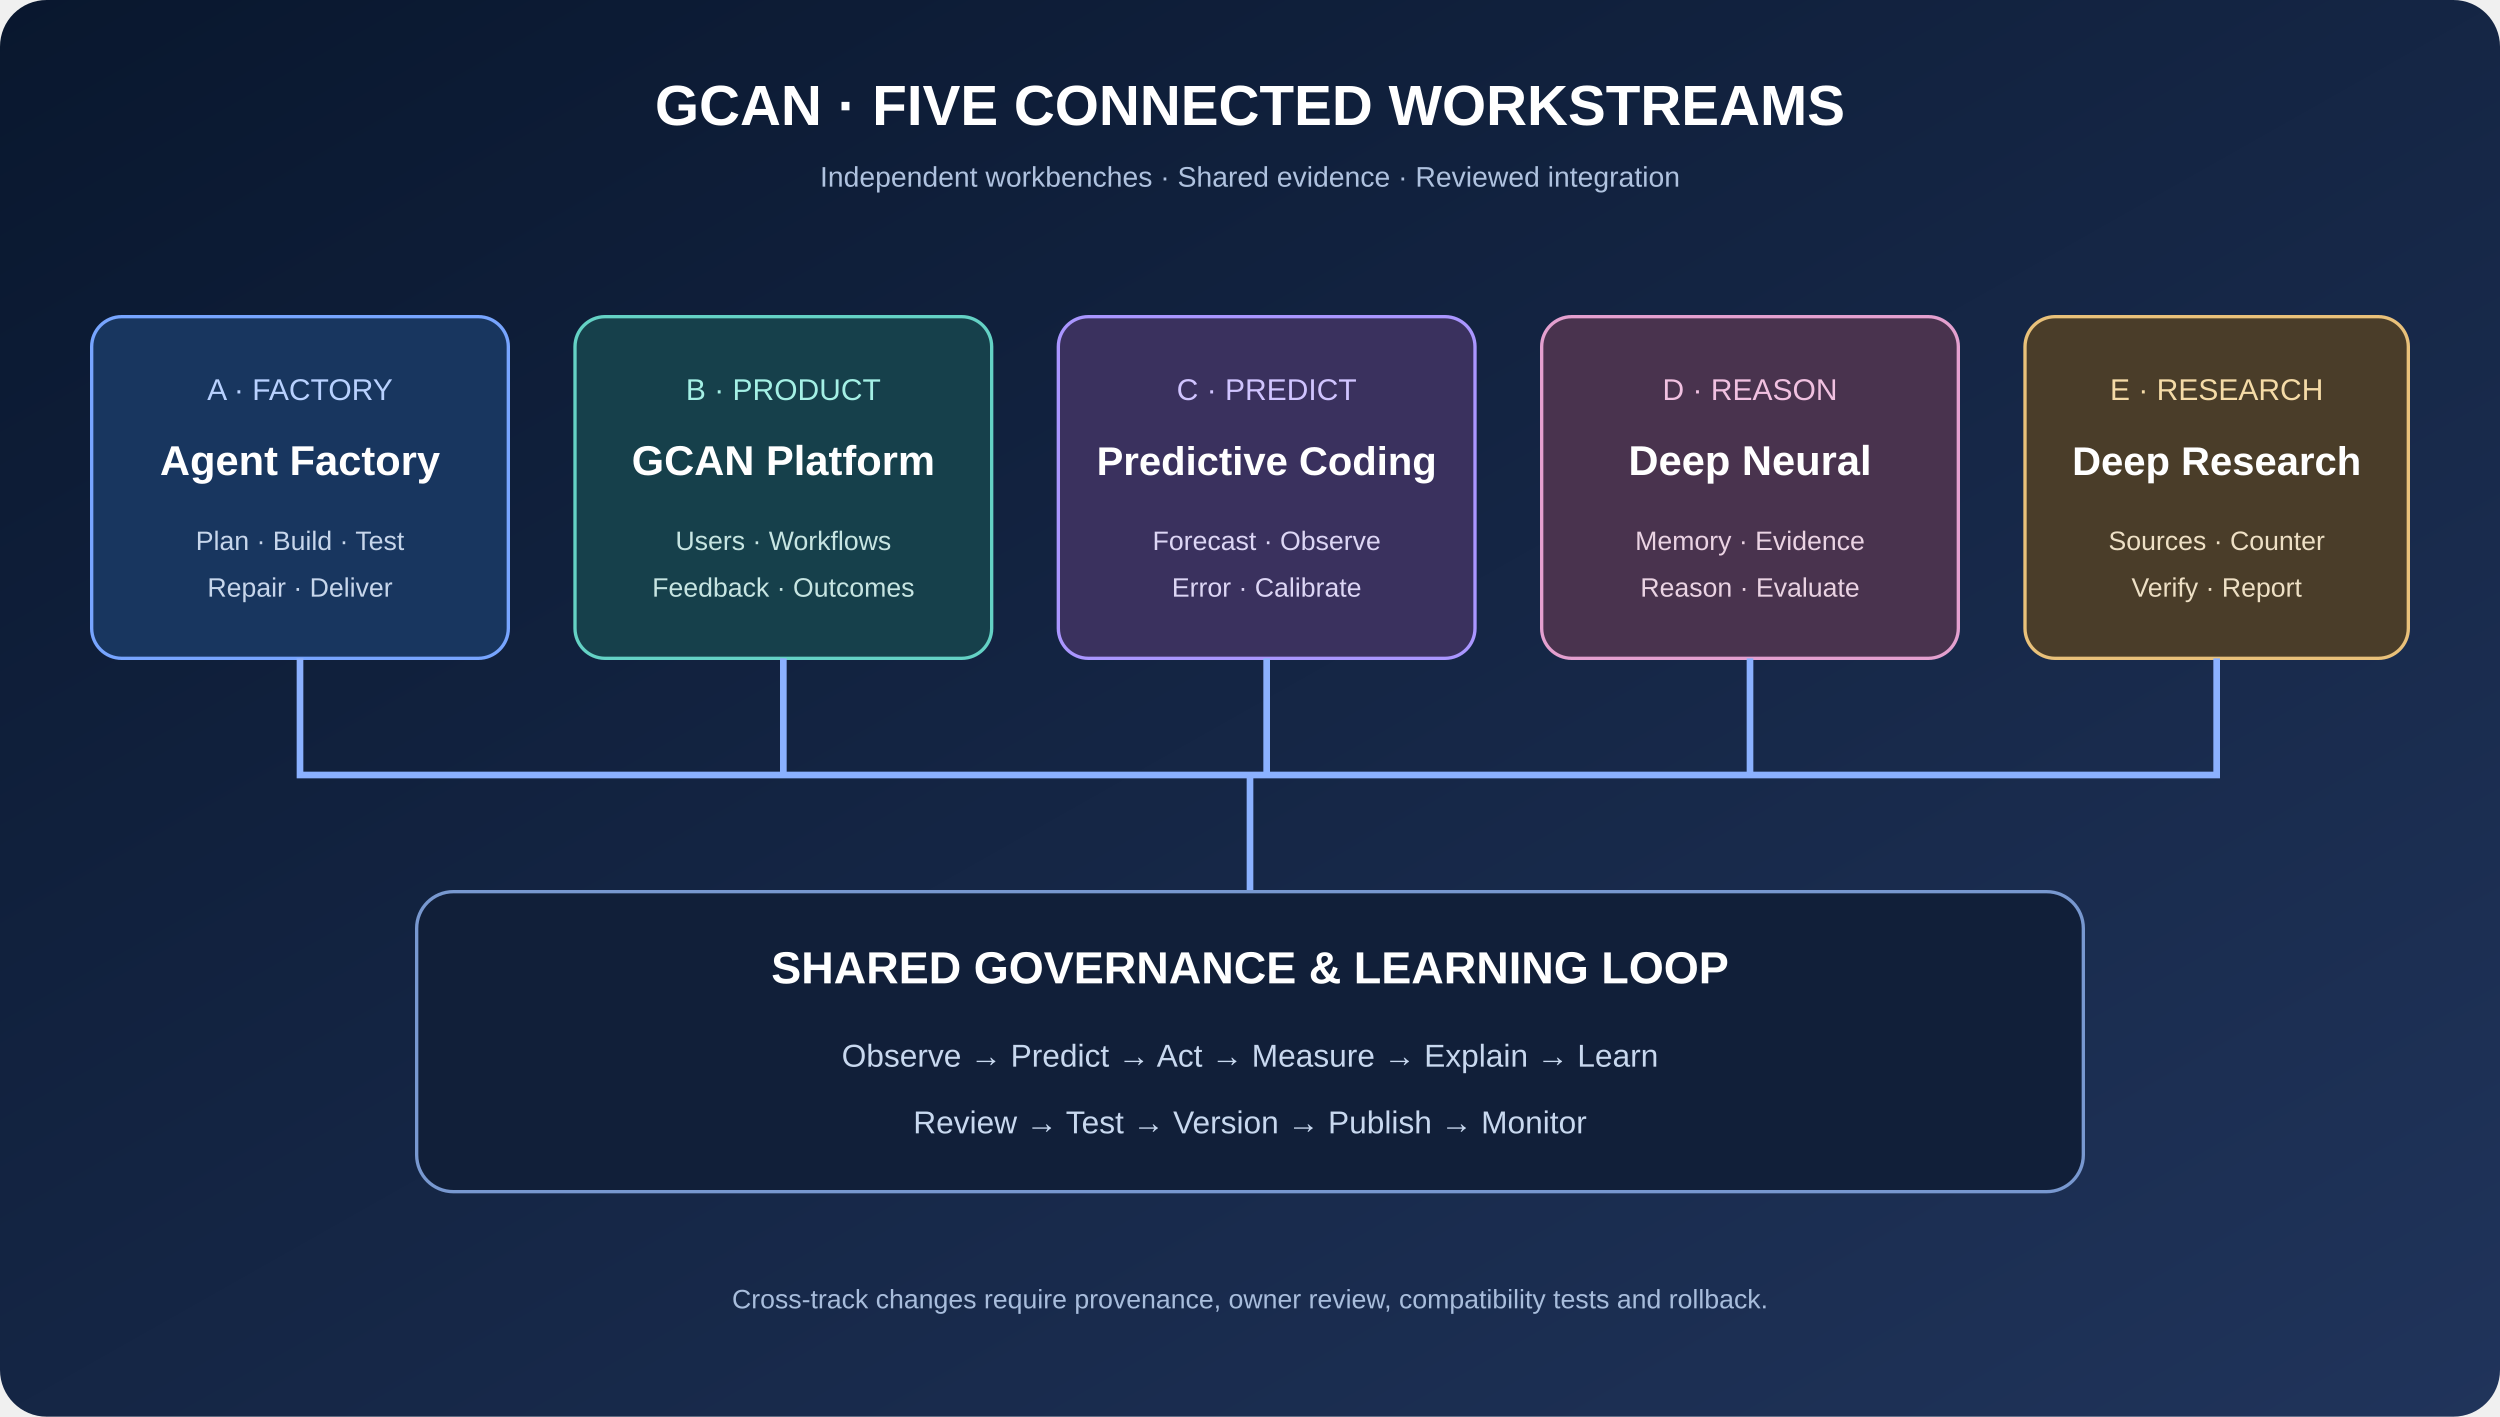
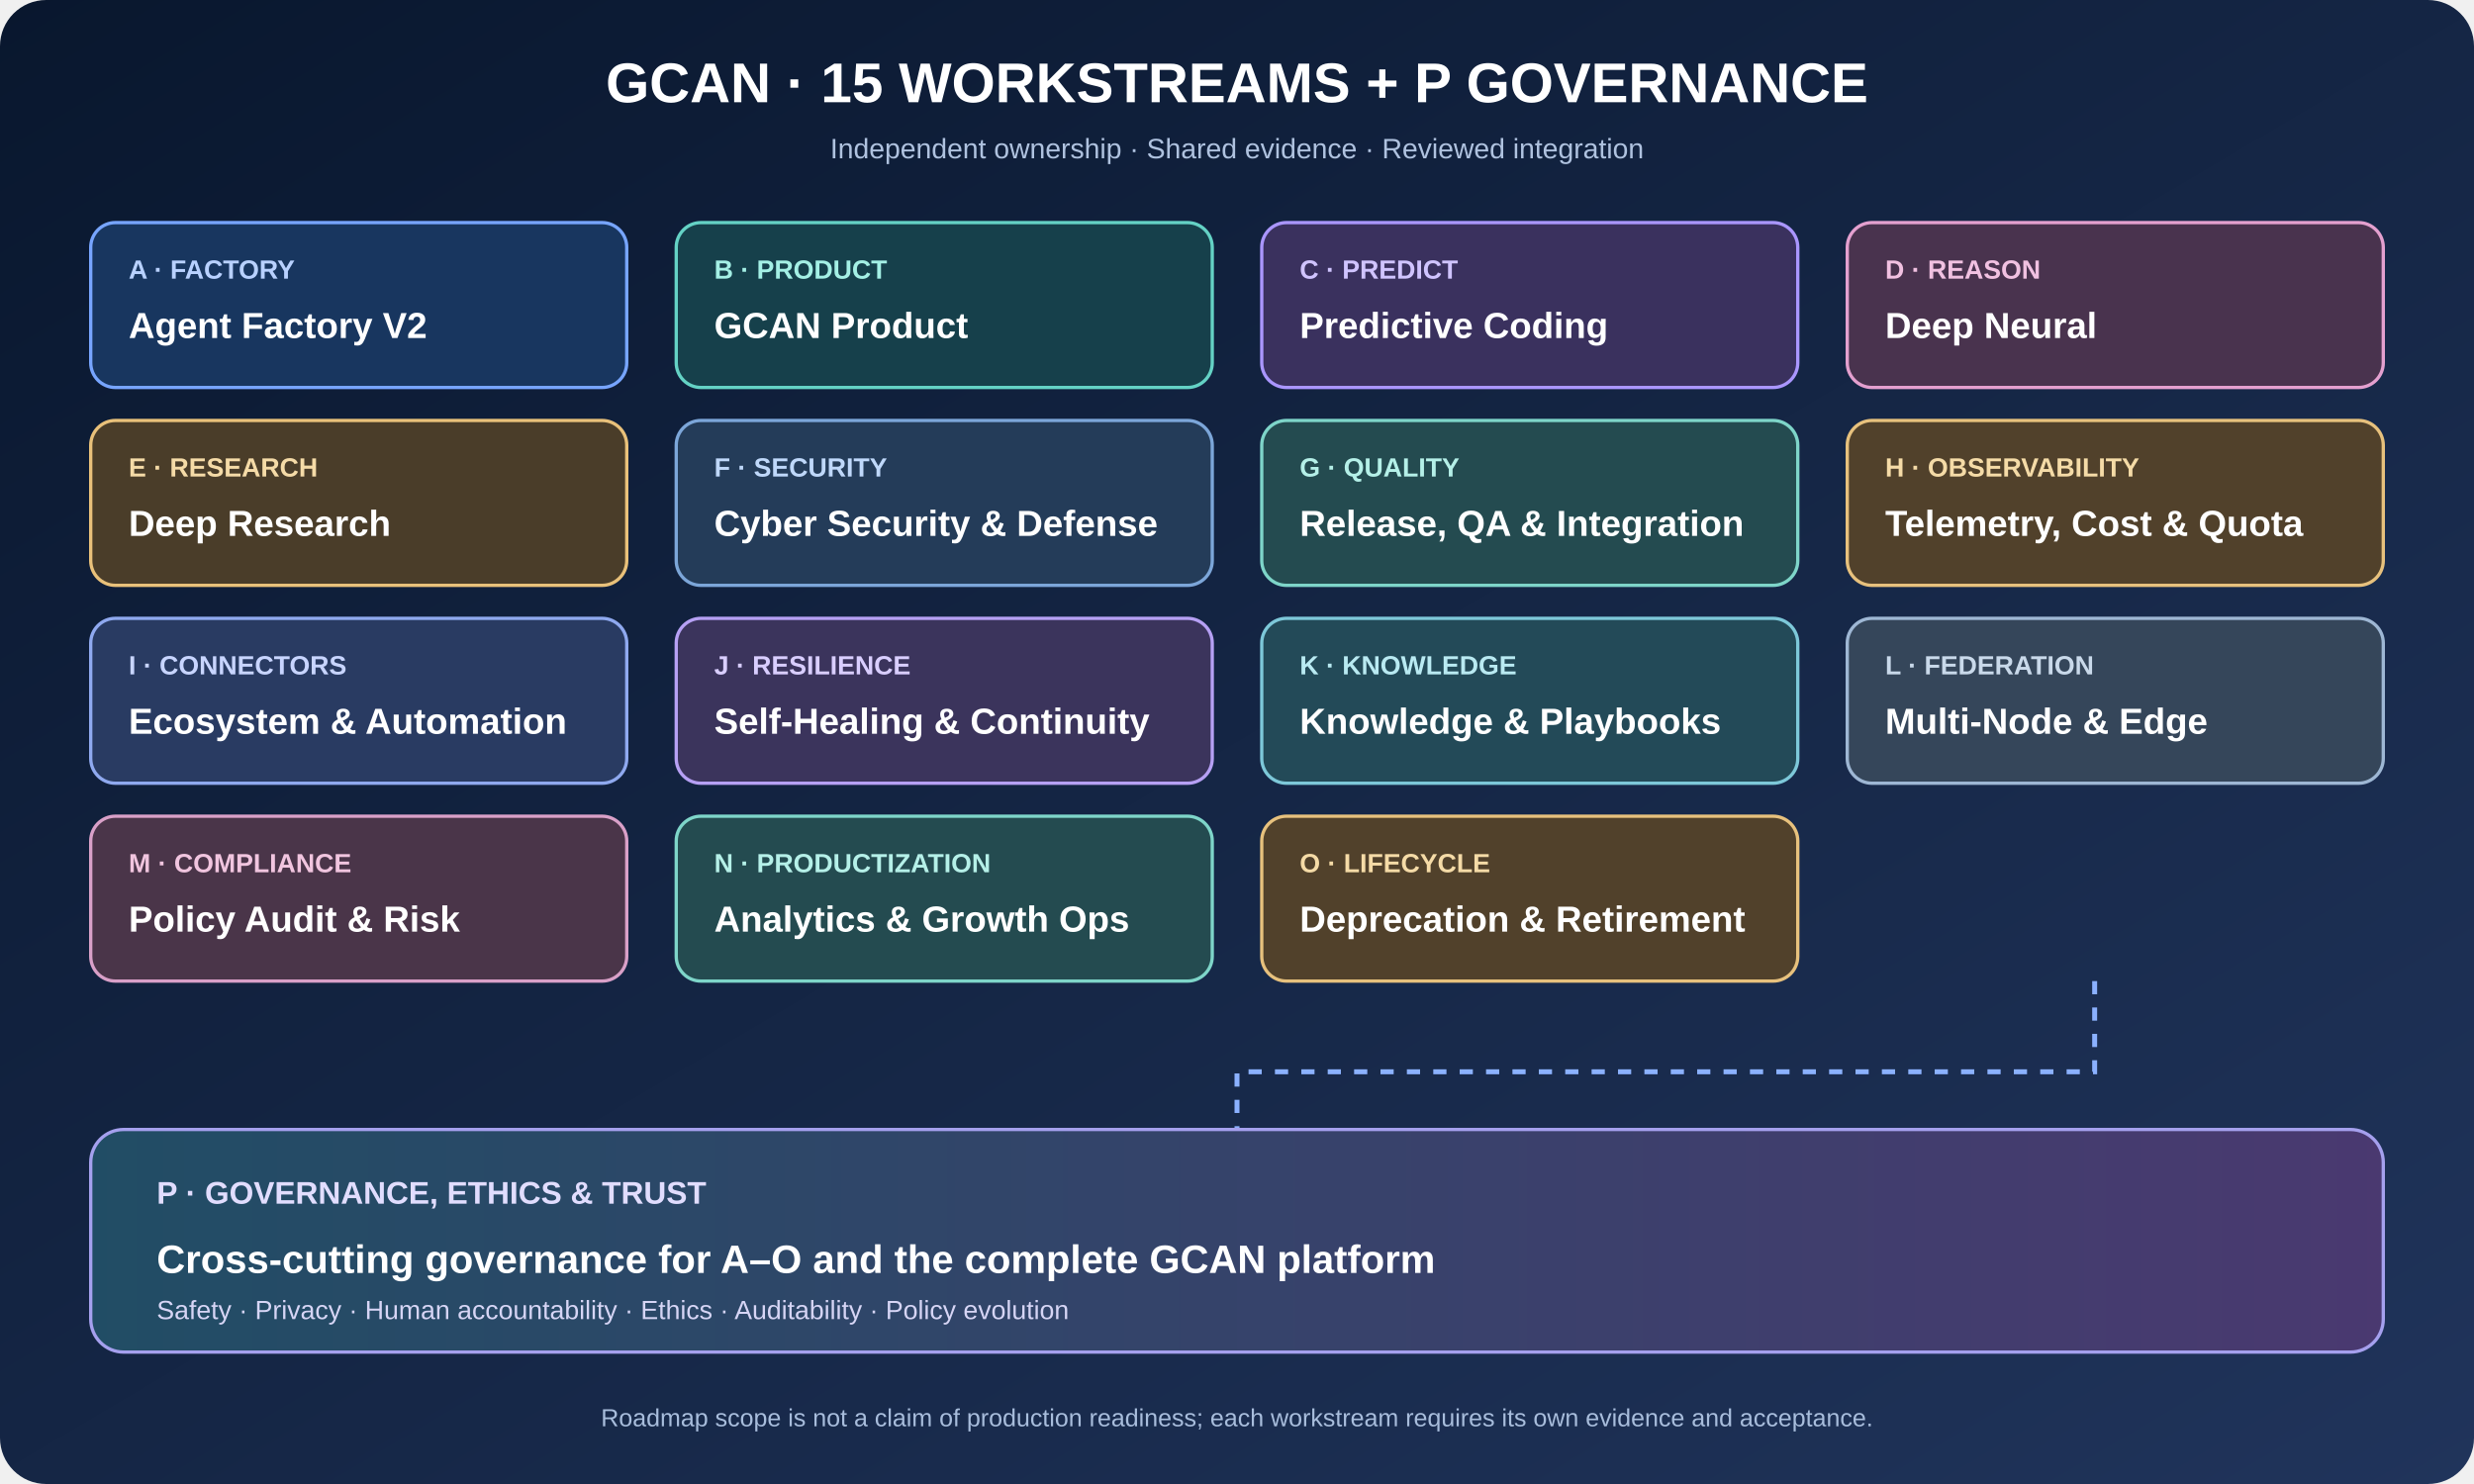
- <svg xmlns="http://www.w3.org/2000/svg" width="1500" height="850" viewBox="0 0 1500 850" role="img" aria-labelledby="t d">
+ <svg xmlns="http://www.w3.org/2000/svg" width="1500" height="900" viewBox="0 0 1500 900" role="img" aria-labelledby="title desc">
  <defs>
    <linearGradient id="bg" x2="1" y2="1">
      <stop stop-color="#09172e" />
      <stop offset="1" stop-color="#20345b" />
    </linearGradient>
+     <linearGradient id="governance" x2="1">
+       <stop stop-color="#214d65" />
+       <stop offset="1" stop-color="#4a3970" />
+     </linearGradient>
  </defs>
-   <rect width="1500" height="850" rx="28" fill="url(#bg)" />
-   <text x="750" y="75" fill="white" font-family="Arial,sans-serif" font-size="34" font-weight="700" text-anchor="middle">GCAN · FIVE CONNECTED WORKSTREAMS</text>
-   <text x="750" y="112" fill="#afc2df" font-family="Arial,sans-serif" font-size="17" text-anchor="middle">Independent workbenches · Shared evidence · Reviewed integration</text>
-   <g font-family="Arial,'Noto Sans TC',sans-serif" text-anchor="middle">
+   <rect width="1500" height="900" rx="28" fill="url(#bg)" />
+   <text x="750" y="62" fill="#fff" font-family="Arial,'Noto Sans TC',sans-serif" font-size="34" font-weight="700" text-anchor="middle">GCAN · 15 WORKSTREAMS + P GOVERNANCE</text>
+   <text x="750" y="96" fill="#afc2df" font-family="Arial,'Noto Sans TC',sans-serif" font-size="17" text-anchor="middle">Independent ownership · Shared evidence · Reviewed integration</text>
+   <g font-family="Arial,'Noto Sans TC',sans-serif">
    <g>
-       <rect x="55" y="190" width="250" height="205" rx="18" fill="#18365f" stroke="#77a5ff" stroke-width="2" />
-       <text x="180" y="240" fill="#b8d1ff" font-size="18">A · FACTORY</text>
-       <text x="180" y="285" fill="white" font-size="25" font-weight="700">Agent Factory</text>
-       <text x="180" y="330" fill="#c7d6eb" font-size="16">Plan · Build · Test</text>
-       <text x="180" y="358" fill="#c7d6eb" font-size="16">Repair · Deliver</text>
+       <rect x="55" y="135" width="325" height="100" rx="15" fill="#18365f" stroke="#77a5ff" stroke-width="2" />
+       <text x="78" y="169" fill="#b8d1ff" font-size="16" font-weight="700">A · FACTORY</text>
+       <text x="78" y="205" fill="#fff" font-size="22" font-weight="700">Agent Factory V2</text>
    </g>
    <g>
-       <rect x="345" y="190" width="250" height="205" rx="18" fill="#16404b" stroke="#64d2c5" stroke-width="2" />
-       <text x="470" y="240" fill="#a4f0e5" font-size="18">B · PRODUCT</text>
-       <text x="470" y="285" fill="white" font-size="25" font-weight="700">GCAN Platform</text>
-       <text x="470" y="330" fill="#c7e5e2" font-size="16">Users · Workflows</text>
-       <text x="470" y="358" fill="#c7e5e2" font-size="16">Feedback · Outcomes</text>
+       <rect x="410" y="135" width="325" height="100" rx="15" fill="#16404b" stroke="#64d2c5" stroke-width="2" />
+       <text x="433" y="169" fill="#a4f0e5" font-size="16" font-weight="700">B · PRODUCT</text>
+       <text x="433" y="205" fill="#fff" font-size="22" font-weight="700">GCAN Product</text>
    </g>
    <g>
-       <rect x="635" y="190" width="250" height="205" rx="18" fill="#3a315e" stroke="#aa96ff" stroke-width="2" />
-       <text x="760" y="240" fill="#d0c4ff" font-size="18">C · PREDICT</text>
-       <text x="760" y="285" fill="white" font-size="24" font-weight="700">Predictive Coding</text>
-       <text x="760" y="330" fill="#ddd6f5" font-size="16">Forecast · Observe</text>
-       <text x="760" y="358" fill="#ddd6f5" font-size="16">Error · Calibrate</text>
+       <rect x="765" y="135" width="325" height="100" rx="15" fill="#3a315e" stroke="#aa96ff" stroke-width="2" />
+       <text x="788" y="169" fill="#d0c4ff" font-size="16" font-weight="700">C · PREDICT</text>
+       <text x="788" y="205" fill="#fff" font-size="22" font-weight="700">Predictive Coding</text>
    </g>
    <g>
-       <rect x="925" y="190" width="250" height="205" rx="18" fill="#49334e" stroke="#e4a0cf" stroke-width="2" />
-       <text x="1050" y="240" fill="#f1c1e1" font-size="18">D · REASON</text>
-       <text x="1050" y="285" fill="white" font-size="25" font-weight="700">Deep Neural</text>
-       <text x="1050" y="330" fill="#ead3e3" font-size="16">Memory · Evidence</text>
-       <text x="1050" y="358" fill="#ead3e3" font-size="16">Reason · Evaluate</text>
+       <rect x="1120" y="135" width="325" height="100" rx="15" fill="#49334e" stroke="#e4a0cf" stroke-width="2" />
+       <text x="1143" y="169" fill="#f1c1e1" font-size="16" font-weight="700">D · REASON</text>
+       <text x="1143" y="205" fill="#fff" font-size="22" font-weight="700">Deep Neural</text>
    </g>
    <g>
-       <rect x="1215" y="190" width="230" height="205" rx="18" fill="#4a3d29" stroke="#e9c17a" stroke-width="2" />
-       <text x="1330" y="240" fill="#f5dba7" font-size="18">E · RESEARCH</text>
-       <text x="1330" y="285" fill="white" font-size="24" font-weight="700">Deep Research</text>
-       <text x="1330" y="330" fill="#eee0c5" font-size="16">Sources · Counter</text>
-       <text x="1330" y="358" fill="#eee0c5" font-size="16">Verify · Report</text>
+       <rect x="55" y="255" width="325" height="100" rx="15" fill="#4a3d29" stroke="#e9c17a" stroke-width="2" />
+       <text x="78" y="289" fill="#f5dba7" font-size="16" font-weight="700">E · RESEARCH</text>
+       <text x="78" y="325" fill="#fff" font-size="22" font-weight="700">Deep Research</text>
+     </g>
+     <g>
+       <rect x="410" y="255" width="325" height="100" rx="15" fill="#243c59" stroke="#7ca6d9" stroke-width="2" />
+       <text x="433" y="289" fill="#bfd8fa" font-size="16" font-weight="700">F · SECURITY</text>
+       <text x="433" y="325" fill="#fff" font-size="22" font-weight="700">Cyber Security &amp; Defense</text>
+     </g>
+     <g>
+       <rect x="765" y="255" width="325" height="100" rx="15" fill="#244b50" stroke="#7ed5c9" stroke-width="2" />
+       <text x="788" y="289" fill="#b5f0e8" font-size="16" font-weight="700">G · QUALITY</text>
+       <text x="788" y="325" fill="#fff" font-size="22" font-weight="700">Release, QA &amp; Integration</text>
+     </g>
+     <g>
+       <rect x="1120" y="255" width="325" height="100" rx="15" fill="#51412b" stroke="#e7c17d" stroke-width="2" />
+       <text x="1143" y="289" fill="#f5dba7" font-size="16" font-weight="700">H · OBSERVABILITY</text>
+       <text x="1143" y="325" fill="#fff" font-size="22" font-weight="700">Telemetry, Cost &amp; Quota</text>
+     </g>
+     <g>
+       <rect x="55" y="375" width="325" height="100" rx="15" fill="#293b62" stroke="#8fa9ef" stroke-width="2" />
+       <text x="78" y="409" fill="#c8d5ff" font-size="16" font-weight="700">I · CONNECTORS</text>
+       <text x="78" y="445" fill="#fff" font-size="22" font-weight="700">Ecosystem &amp; Automation</text>
+     </g>
+     <g>
+       <rect x="410" y="375" width="325" height="100" rx="15" fill="#3b345c" stroke="#b6a0f4" stroke-width="2" />
+       <text x="433" y="409" fill="#d9ceff" font-size="16" font-weight="700">J · RESILIENCE</text>
+       <text x="433" y="445" fill="#fff" font-size="22" font-weight="700">Self-Healing &amp; Continuity</text>
+     </g>
+     <g>
+       <rect x="765" y="375" width="325" height="100" rx="15" fill="#234a58" stroke="#7dc8d9" stroke-width="2" />
+       <text x="788" y="409" fill="#b9eaf2" font-size="16" font-weight="700">K · KNOWLEDGE</text>
+       <text x="788" y="445" fill="#fff" font-size="22" font-weight="700">Knowledge &amp; Playbooks</text>
+     </g>
+     <g>
+       <rect x="1120" y="375" width="325" height="100" rx="15" fill="#35465a" stroke="#9eb7d4" stroke-width="2" />
+       <text x="1143" y="409" fill="#c9d9ea" font-size="16" font-weight="700">L · FEDERATION</text>
+       <text x="1143" y="445" fill="#fff" font-size="22" font-weight="700">Multi-Node &amp; Edge</text>
+     </g>
+     <g>
+       <rect x="55" y="495" width="325" height="100" rx="15" fill="#4a3549" stroke="#d9a0c8" stroke-width="2" />
+       <text x="78" y="529" fill="#f1c5df" font-size="16" font-weight="700">M · COMPLIANCE</text>
+       <text x="78" y="565" fill="#fff" font-size="22" font-weight="700">Policy Audit &amp; Risk</text>
+     </g>
+     <g>
+       <rect x="410" y="495" width="325" height="100" rx="15" fill="#244b50" stroke="#7ed5c9" stroke-width="2" />
+       <text x="433" y="529" fill="#b5f0e8" font-size="16" font-weight="700">N · PRODUCTIZATION</text>
+       <text x="433" y="565" fill="#fff" font-size="22" font-weight="700">Analytics &amp; Growth Ops</text>
+     </g>
+     <g>
+       <rect x="765" y="495" width="325" height="100" rx="15" fill="#51412b" stroke="#e7c17d" stroke-width="2" />
+       <text x="788" y="529" fill="#f5dba7" font-size="16" font-weight="700">O · LIFECYCLE</text>
+       <text x="788" y="565" fill="#fff" font-size="22" font-weight="700">Deprecation &amp; Retirement</text>
    </g>
  </g>
-   <g fill="none" stroke="#8bb1ff" stroke-width="4">
-     <path d="M180 395V465H1330V395M470 395V465M760 395V465M1050 395V465M750 465V535" />
-   </g>
-   <rect x="250" y="535" width="1000" height="180" rx="22" fill="#111f39" stroke="#7898d0" stroke-width="2" />
-   <text x="750" y="590" fill="white" font-family="Arial,sans-serif" font-size="27" font-weight="700" text-anchor="middle">SHARED GOVERNANCE &amp; LEARNING LOOP</text>
-   <g fill="#c8d8ef" font-family="Arial,'Noto Sans TC',sans-serif" font-size="19" text-anchor="middle">
-     <text x="750" y="640">Observe → Predict → Act → Measure → Explain → Learn</text>
-     <text x="750" y="680">Review → Test → Version → Publish → Monitor</text>
-   </g>
-   <text x="750" y="785" fill="#a8bddc" font-family="Arial,sans-serif" font-size="16" text-anchor="middle">Cross-track changes require provenance, owner review, compatibility tests and rollback.</text>
+   <path d="M1270 595V650H750V685" fill="none" stroke="#8bb1ff" stroke-width="3" stroke-dasharray="8 8" />
+   <rect x="55" y="685" width="1390" height="135" rx="20" fill="url(#governance)" stroke="#a5a0ee" stroke-width="2" />
+   <text x="95" y="730" fill="#e1ddff" font-family="Arial,'Noto Sans TC',sans-serif" font-size="19" font-weight="700">P · GOVERNANCE, ETHICS &amp; TRUST</text>
+   <text x="95" y="772" fill="#fff" font-family="Arial,'Noto Sans TC',sans-serif" font-size="24" font-weight="700">Cross-cutting governance for A–O and the complete GCAN platform</text>
+   <text x="95" y="800" fill="#d6d5f5" font-family="Arial,'Noto Sans TC',sans-serif" font-size="16">Safety · Privacy · Human accountability · Ethics · Auditability · Policy evolution</text>
+   <text x="750" y="865" fill="#a8bddc" font-family="Arial,'Noto Sans TC',sans-serif" font-size="15" text-anchor="middle">Roadmap scope is not a claim of production readiness; each workstream requires its own evidence and acceptance.</text>
</svg>
